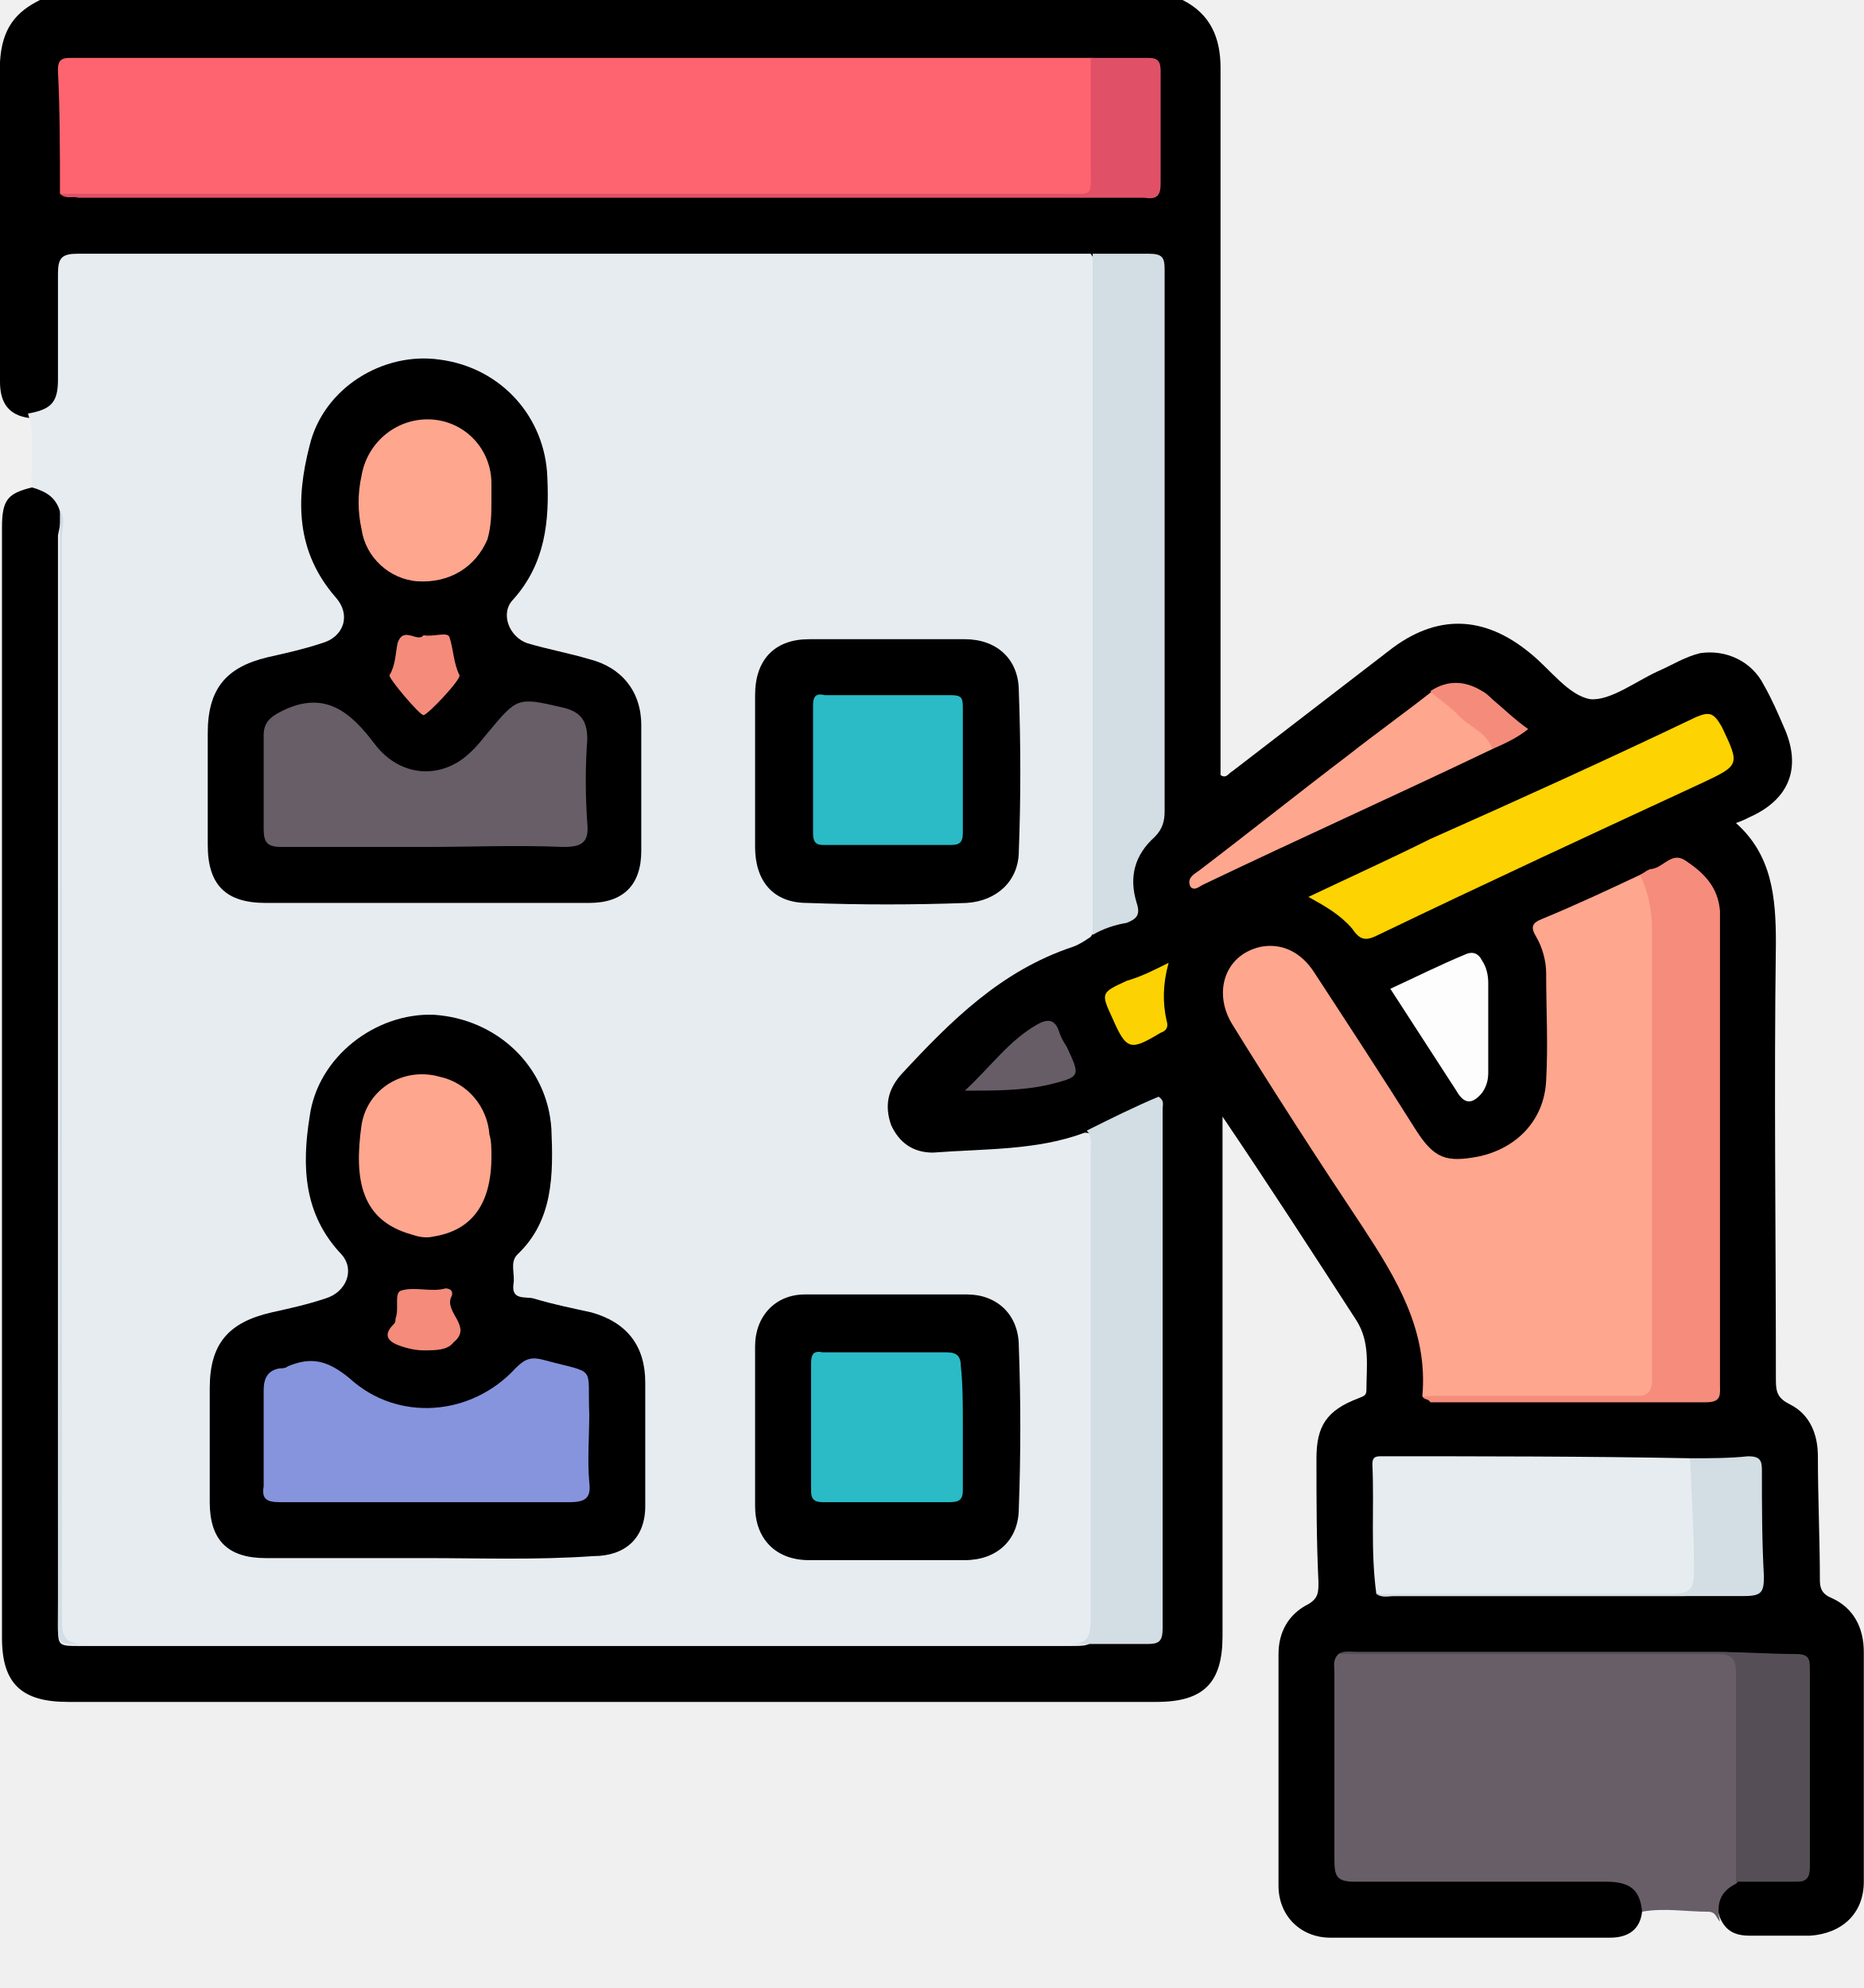
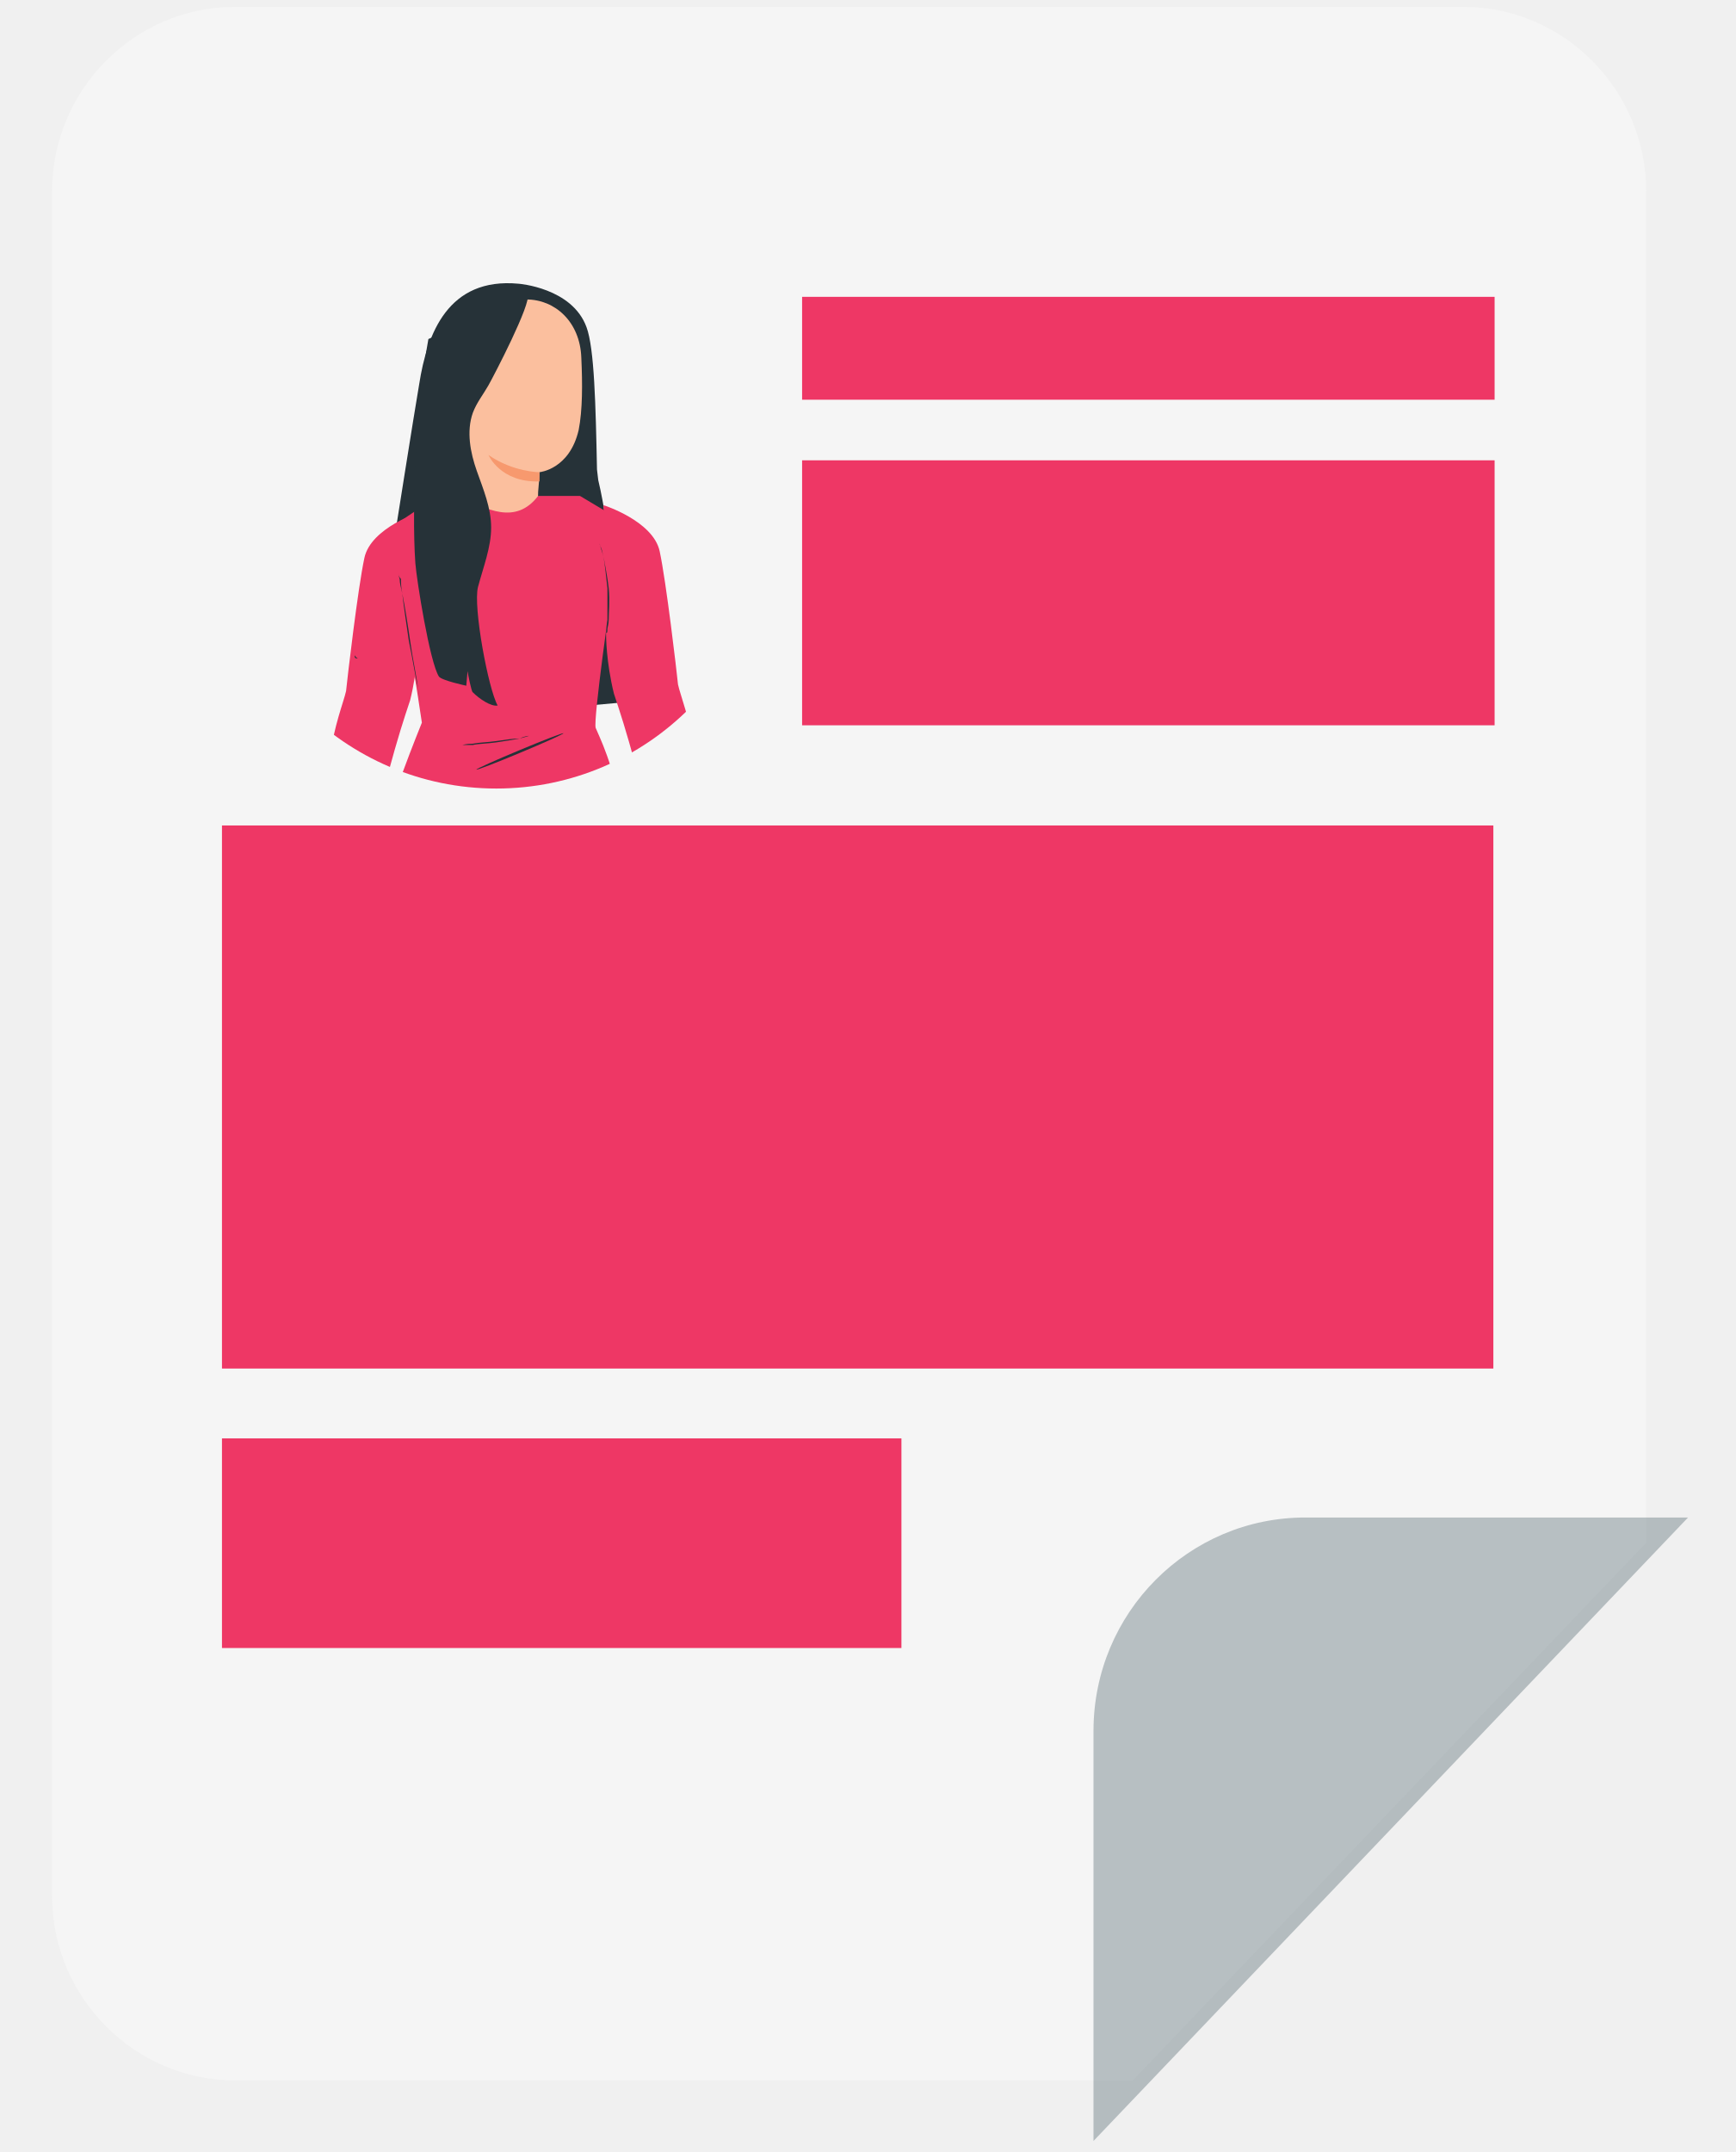
- <svg xmlns="http://www.w3.org/2000/svg" width="30" height="32" viewBox="0 0 30 32" fill="none">
-   <path d="M26.431 30.772C26.399 31.061 26.206 31.19 25.916 31.19C24.405 31.19 22.926 31.19 21.415 31.19C20.933 31.19 20.579 30.836 20.579 30.354C20.579 29.1 20.579 27.846 20.579 26.624C20.579 26.27 20.74 25.981 21.061 25.82C21.222 25.724 21.222 25.627 21.222 25.466C21.19 24.791 21.19 24.148 21.19 23.473C21.19 22.958 21.351 22.701 21.865 22.508C21.929 22.476 21.994 22.476 21.994 22.379C21.994 21.994 22.058 21.608 21.833 21.254C21.125 20.161 20.418 19.067 19.678 17.974C19.678 18.071 19.678 18.199 19.678 18.296C19.678 20.965 19.678 23.666 19.678 26.334C19.678 27.074 19.389 27.395 18.617 27.395C12.765 27.395 6.945 27.395 1.093 27.395C0.354 27.395 0.032 27.106 0.032 26.367C0.032 20.418 0.032 14.47 0.032 8.489C0.032 8.039 0.129 7.942 0.514 7.846C0.804 7.846 0.932 7.942 1.029 8.296C1.029 14.116 1.029 19.936 1.029 25.756C1.029 26.463 0.997 26.431 1.704 26.431C6.881 26.431 12.058 26.431 17.235 26.431C17.588 26.431 17.974 26.399 18.328 26.431C18.521 26.431 18.617 26.334 18.617 26.142C18.617 26.109 18.617 26.077 18.617 26.045C18.617 23.441 18.617 20.804 18.617 18.199C18.617 17.878 18.585 17.846 18.264 17.974C18.039 18.071 17.814 18.167 17.588 18.264C17.235 18.424 16.849 18.489 16.463 18.521C15.981 18.553 15.53 18.617 15.048 18.617C14.694 18.617 14.437 18.457 14.309 18.135C14.148 17.814 14.212 17.492 14.47 17.235C14.823 16.849 15.177 16.495 15.563 16.109C16.045 15.595 16.752 15.402 17.363 15.08C17.46 15.048 17.524 15.016 17.621 14.984C17.685 14.952 17.749 14.92 17.814 14.887C18.103 14.791 18.232 14.598 18.167 14.277C18.135 13.955 18.232 13.698 18.424 13.473C18.585 13.312 18.617 13.119 18.617 12.894C18.617 10.129 18.617 7.363 18.617 4.598C18.617 4.244 18.585 4.212 18.232 4.212C18.006 4.212 17.749 4.212 17.524 4.212C17.395 4.212 17.267 4.212 17.17 4.212C11.961 4.212 6.785 4.212 1.576 4.212C0.997 4.212 1.029 4.212 0.997 4.791C0.997 5.273 1.029 5.723 0.997 6.206C0.965 6.592 0.772 6.785 0.418 6.72C0.096 6.656 0 6.431 0 6.141C0 4.437 0 2.701 0 0.997C0.032 0.45 0.257 0.193 0.643 0C6.785 0 12.894 0 19.035 0C19.485 0.225 19.646 0.611 19.646 1.093C19.646 4.823 19.646 8.553 19.646 12.251C19.646 12.347 19.646 12.412 19.646 12.476C19.743 12.54 19.775 12.444 19.839 12.412C20.675 11.768 21.511 11.125 22.347 10.482C23.119 9.871 23.891 9.904 24.63 10.514C24.952 10.772 25.241 11.19 25.595 11.254C25.916 11.286 26.334 10.965 26.688 10.804C26.913 10.707 27.106 10.579 27.363 10.514C27.781 10.45 28.199 10.643 28.392 11.029C28.521 11.254 28.617 11.479 28.714 11.704C29.003 12.347 28.81 12.862 28.167 13.151C28.103 13.183 28.039 13.215 27.942 13.248C28.521 13.762 28.585 14.437 28.585 15.177C28.553 17.524 28.585 19.871 28.585 22.219C28.585 22.412 28.617 22.508 28.81 22.605C29.132 22.765 29.261 23.087 29.261 23.441C29.261 24.116 29.293 24.791 29.293 25.434C29.293 25.563 29.325 25.659 29.485 25.724C29.839 25.884 30 26.206 30 26.592C30 27.814 30 29.035 30 30.289C30 30.804 29.646 31.125 29.132 31.158C28.81 31.158 28.489 31.158 28.167 31.158C27.942 31.158 27.781 31.093 27.685 30.868C27.556 30.482 27.621 30.354 28.006 30.193C28.232 30.161 28.457 30.161 28.682 30.161C28.907 30.161 29.003 30.064 29.003 29.871C29.003 28.907 29.003 27.974 29.003 27.01C29.003 26.752 28.875 26.72 28.649 26.72C27.235 26.624 25.82 26.656 24.437 26.656C23.633 26.656 22.83 26.656 22.026 26.656C21.897 26.656 21.768 26.624 21.64 26.752C21.576 26.849 21.576 26.945 21.576 27.074C21.576 27.974 21.576 28.875 21.576 29.775C21.576 30.129 21.608 30.161 21.994 30.161C23.215 30.161 24.437 30.161 25.659 30.161C25.82 30.161 26.013 30.161 26.174 30.225C26.399 30.354 26.495 30.515 26.431 30.772Z" fill="black" />
-   <path d="M0.965 8.232C0.9 8.006 0.74 7.91 0.515 7.846C0.482 7.46 0.579 7.042 0.45 6.656C0.836 6.592 0.933 6.463 0.933 6.109C0.933 5.531 0.933 4.984 0.933 4.405C0.933 4.148 0.997 4.084 1.254 4.084C2.605 4.084 3.955 4.084 5.306 4.084C9.293 4.084 13.248 4.084 17.235 4.084C17.331 4.084 17.46 4.084 17.556 4.084C17.653 4.212 17.653 4.341 17.653 4.502C17.653 7.878 17.653 11.286 17.653 14.662C17.653 14.791 17.653 14.952 17.556 15.08C17.46 15.145 17.363 15.209 17.267 15.241C16.109 15.627 15.306 16.431 14.502 17.299C14.277 17.556 14.244 17.814 14.341 18.103C14.47 18.392 14.695 18.553 15.016 18.553C15.852 18.489 16.688 18.521 17.46 18.232C17.621 18.232 17.588 18.36 17.621 18.457C17.653 18.585 17.621 18.714 17.621 18.81C17.621 21.158 17.621 23.505 17.621 25.884C17.621 25.949 17.621 26.013 17.621 26.077C17.621 26.495 17.588 26.495 17.203 26.495C11.897 26.495 6.592 26.495 1.286 26.495C0.933 26.495 0.933 26.495 0.933 26.142C0.933 20.289 0.933 14.437 0.933 8.617C0.965 8.457 0.997 8.328 0.965 8.232Z" fill="#E7ECF1" />
-   <path d="M26.431 30.772C26.399 30.418 26.238 30.289 25.852 30.289C24.502 30.289 23.151 30.289 21.801 30.289C21.511 30.289 21.479 30.193 21.479 29.936C21.479 28.939 21.479 27.91 21.479 26.913C21.479 26.817 21.447 26.72 21.544 26.624C21.64 26.592 21.736 26.592 21.801 26.592C23.762 26.592 25.691 26.592 27.653 26.592C28.006 26.592 28.039 26.624 28.039 26.977C28.039 27.974 28.039 28.971 28.039 29.968C28.039 30.096 28.039 30.225 27.942 30.322C27.685 30.45 27.621 30.643 27.685 30.933C27.621 30.868 27.621 30.772 27.492 30.772C27.138 30.772 26.785 30.707 26.431 30.772Z" fill="#685E68" />
-   <path d="M0.965 3.119C0.965 2.444 0.965 1.768 0.932 1.125C0.932 0.965 0.997 0.932 1.125 0.932C1.158 0.932 1.19 0.932 1.222 0.932C6.624 0.932 11.994 0.932 17.395 0.932C17.46 0.932 17.524 0.932 17.588 0.932C17.685 1.029 17.685 1.158 17.685 1.286C17.685 1.768 17.685 2.283 17.685 2.765C17.685 3.119 17.653 3.151 17.299 3.151C11.961 3.151 6.592 3.151 1.254 3.151C1.158 3.151 1.061 3.151 0.965 3.119Z" fill="#FD646F" />
-   <path d="M22.894 22.476C22.99 21.415 22.476 20.579 21.929 19.743C21.222 18.682 20.515 17.588 19.839 16.495C19.518 15.981 19.711 15.37 20.289 15.241C20.611 15.177 20.933 15.306 21.158 15.659C21.704 16.495 22.251 17.331 22.797 18.199C23.087 18.649 23.28 18.714 23.794 18.617C24.405 18.489 24.855 18.039 24.887 17.395C24.92 16.817 24.887 16.238 24.887 15.659C24.887 15.466 24.823 15.241 24.727 15.08C24.63 14.92 24.662 14.855 24.823 14.791C25.37 14.566 25.916 14.309 26.463 14.052C26.592 14.116 26.624 14.244 26.656 14.373C26.72 14.63 26.752 14.887 26.752 15.113C26.752 17.395 26.752 19.678 26.752 21.961C26.752 22.058 26.752 22.154 26.752 22.251C26.72 22.379 26.688 22.476 26.527 22.476C25.37 22.476 24.18 22.476 23.023 22.476C22.926 22.508 22.926 22.476 22.894 22.476Z" fill="#FEA68E" />
-   <path d="M0.965 8.232C1.061 8.328 0.997 8.489 0.997 8.617C0.997 14.437 0.997 20.257 0.997 26.077C0.997 26.367 1.061 26.463 1.383 26.463C6.656 26.463 11.929 26.463 17.203 26.463C17.492 26.463 17.556 26.367 17.556 26.077C17.556 23.569 17.556 21.061 17.556 18.553C17.556 18.424 17.588 18.296 17.492 18.199C17.878 18.006 18.264 17.814 18.649 17.653C18.746 17.717 18.714 17.781 18.714 17.846C18.714 20.643 18.714 23.441 18.714 26.206C18.714 26.431 18.649 26.463 18.457 26.463C12.701 26.463 6.978 26.463 1.222 26.463C1.029 26.463 0.932 26.463 0.932 26.206C0.965 20.225 0.965 14.244 0.965 8.232Z" fill="#D2DDE4" />
-   <path d="M17.588 15.048C17.588 11.383 17.588 7.749 17.588 4.084C17.878 4.084 18.199 4.084 18.489 4.084C18.714 4.084 18.746 4.148 18.746 4.341C18.746 6.238 18.746 8.167 18.746 10.064C18.746 11.061 18.746 12.058 18.746 13.055C18.746 13.215 18.714 13.344 18.585 13.473C18.264 13.762 18.167 14.116 18.296 14.534C18.36 14.727 18.296 14.791 18.135 14.855C17.942 14.887 17.749 14.952 17.588 15.048Z" fill="#D2DDE4" />
-   <path d="M22.154 25.659C22.058 24.952 22.122 24.276 22.09 23.569C22.09 23.473 22.122 23.441 22.219 23.441C23.891 23.441 25.53 23.441 27.203 23.473C27.331 23.633 27.299 23.794 27.331 23.955C27.395 24.437 27.363 24.92 27.363 25.402C27.363 25.563 27.299 25.691 27.106 25.691C25.498 25.691 23.891 25.691 22.251 25.691C22.219 25.659 22.186 25.659 22.154 25.659Z" fill="#E7ECF1" />
-   <path d="M22.894 22.476C24.019 22.476 25.177 22.476 26.302 22.476C26.527 22.476 26.592 22.412 26.592 22.186C26.592 19.775 26.592 17.363 26.592 14.952C26.592 14.662 26.527 14.341 26.399 14.084C26.463 14.052 26.527 13.987 26.592 13.987C26.785 13.955 26.913 13.698 27.138 13.858C27.428 14.052 27.653 14.277 27.685 14.662C27.685 14.727 27.685 14.791 27.685 14.855C27.685 17.331 27.685 19.807 27.685 22.283C27.685 22.444 27.717 22.572 27.46 22.572C25.981 22.572 24.502 22.572 23.023 22.572C22.99 22.508 22.926 22.54 22.894 22.476Z" fill="#F68C7C" />
-   <path d="M21.061 14.437C21.736 14.116 22.379 13.826 23.022 13.505C24.469 12.862 25.884 12.219 27.299 11.543C27.524 11.447 27.588 11.479 27.717 11.704C28.006 12.315 28.006 12.315 27.395 12.604C25.659 13.408 23.923 14.212 22.186 15.048C21.994 15.145 21.897 15.145 21.768 14.952C21.576 14.727 21.35 14.598 21.061 14.437Z" fill="#FDD302" />
-   <path d="M27.942 30.289C27.942 29.164 27.942 28.071 27.942 26.945C27.942 26.688 27.878 26.624 27.621 26.624C25.595 26.624 23.569 26.624 21.544 26.624C21.64 26.559 21.768 26.592 21.865 26.592C23.794 26.592 25.724 26.592 27.685 26.592C28.103 26.592 28.489 26.624 28.907 26.624C29.1 26.624 29.132 26.688 29.132 26.849C29.132 27.91 29.132 29.003 29.132 30.064C29.132 30.225 29.068 30.289 28.939 30.289C28.585 30.289 28.264 30.289 27.942 30.289Z" fill="#554E56" />
-   <path d="M24.019 12.058C22.476 12.797 20.9 13.505 19.357 14.244C19.293 14.277 19.228 14.341 19.164 14.277C19.1 14.148 19.196 14.084 19.293 14.019C20.096 13.408 20.9 12.765 21.704 12.154C22.154 11.801 22.605 11.479 23.055 11.125C23.441 11.286 23.73 11.608 24.019 11.865C24.084 11.929 24.084 11.994 24.019 12.058Z" fill="#FEA68E" />
-   <path d="M0.965 3.119C6.334 3.119 11.736 3.119 17.106 3.119C17.62 3.119 17.556 3.183 17.556 2.637C17.556 2.058 17.556 1.511 17.556 0.932C17.878 0.932 18.199 0.932 18.489 0.932C18.649 0.932 18.682 0.997 18.682 1.158C18.682 1.768 18.682 2.347 18.682 2.958C18.682 3.151 18.617 3.215 18.424 3.183C18.039 3.183 17.62 3.183 17.235 3.183C11.897 3.183 6.592 3.183 1.254 3.183C1.19 3.151 1.061 3.215 0.965 3.119Z" fill="#E05168" />
-   <path d="M22.154 25.659C23.73 25.659 25.338 25.659 26.913 25.659C27.203 25.659 27.267 25.563 27.267 25.305C27.267 24.695 27.235 24.084 27.203 23.473C27.524 23.473 27.846 23.473 28.135 23.441C28.328 23.441 28.36 23.505 28.36 23.666C28.36 24.244 28.36 24.791 28.392 25.37C28.392 25.627 28.36 25.691 28.071 25.691C26.817 25.691 25.563 25.691 24.341 25.691C23.698 25.691 23.087 25.691 22.444 25.691C22.347 25.691 22.251 25.724 22.154 25.659Z" fill="#D2DDE4" />
-   <path d="M22.379 15.916C22.797 15.723 23.183 15.53 23.569 15.37C23.698 15.306 23.794 15.338 23.858 15.466C23.923 15.563 23.955 15.691 23.955 15.82C23.955 16.302 23.955 16.785 23.955 17.267C23.955 17.395 23.923 17.492 23.858 17.588C23.698 17.781 23.569 17.781 23.441 17.556C23.087 17.01 22.733 16.463 22.379 15.916Z" fill="#FDFDFD" />
-   <path d="M15.53 17.556C15.948 17.17 16.238 16.752 16.688 16.495C16.849 16.399 16.977 16.399 17.042 16.592C17.074 16.688 17.106 16.752 17.17 16.849C17.395 17.331 17.395 17.331 16.881 17.46C16.463 17.556 16.013 17.556 15.53 17.556Z" fill="#675D67" />
-   <path d="M18.81 15.498C18.714 15.852 18.714 16.142 18.778 16.431C18.81 16.527 18.778 16.592 18.682 16.624C18.199 16.913 18.135 16.913 17.91 16.399C17.717 15.981 17.717 15.981 18.135 15.788C18.36 15.723 18.553 15.627 18.81 15.498Z" fill="#FCD202" />
-   <path d="M24.019 12.058C23.923 11.768 23.633 11.704 23.441 11.479C23.312 11.351 23.151 11.254 23.023 11.125C23.312 10.932 23.601 10.965 23.858 11.125C23.923 11.158 23.987 11.222 24.019 11.254C24.212 11.415 24.373 11.576 24.598 11.736C24.437 11.865 24.244 11.961 24.019 12.058Z" fill="#F58C7B" />
-   <path d="M6.849 14.534C5.981 14.534 5.113 14.534 4.277 14.534C3.634 14.534 3.344 14.244 3.344 13.601C3.344 12.99 3.344 12.412 3.344 11.801C3.344 11.093 3.634 10.739 4.309 10.579C4.598 10.514 4.888 10.45 5.177 10.354C5.531 10.257 5.659 9.904 5.402 9.614C4.759 8.875 4.759 8.039 4.984 7.17C5.209 6.238 6.174 5.659 7.074 5.788C8.071 5.916 8.778 6.72 8.81 7.685C8.843 8.392 8.778 9.068 8.264 9.646C8.039 9.871 8.199 10.257 8.489 10.354C8.81 10.45 9.164 10.514 9.486 10.611C10 10.739 10.322 11.125 10.322 11.672C10.322 12.347 10.322 13.023 10.322 13.698C10.322 14.244 10.032 14.534 9.486 14.534C8.617 14.534 7.749 14.534 6.849 14.534Z" fill="black" />
-   <path d="M6.849 25.08C5.981 25.08 5.113 25.08 4.277 25.08C3.666 25.08 3.376 24.791 3.376 24.18C3.376 23.569 3.376 22.958 3.376 22.347C3.376 21.64 3.666 21.286 4.373 21.125C4.662 21.061 4.952 20.997 5.241 20.9C5.563 20.804 5.723 20.45 5.498 20.193C4.887 19.55 4.855 18.778 4.984 17.974C5.113 17.01 6.045 16.302 6.978 16.334C8.006 16.399 8.81 17.17 8.875 18.167C8.907 18.907 8.907 19.646 8.328 20.193C8.199 20.322 8.296 20.515 8.264 20.675C8.232 20.933 8.457 20.868 8.585 20.9C8.907 20.997 9.228 21.061 9.518 21.125C10.097 21.286 10.386 21.672 10.386 22.251C10.386 22.926 10.386 23.601 10.386 24.244C10.386 24.759 10.064 25.048 9.55 25.048C8.617 25.113 7.749 25.08 6.849 25.08Z" fill="black" />
-   <path d="M12.154 12.412C12.154 11.994 12.154 11.608 12.154 11.19C12.154 10.611 12.476 10.289 13.023 10.289C13.858 10.289 14.694 10.289 15.53 10.289C16.045 10.289 16.399 10.611 16.399 11.125C16.431 11.994 16.431 12.862 16.399 13.698C16.399 14.18 16.045 14.502 15.563 14.534C14.694 14.566 13.858 14.566 12.99 14.534C12.444 14.534 12.154 14.18 12.154 13.633C12.154 13.215 12.154 12.797 12.154 12.412Z" fill="black" />
-   <path d="M12.154 22.926C12.154 22.508 12.154 22.09 12.154 21.672C12.154 21.19 12.476 20.836 12.958 20.836C13.826 20.836 14.694 20.836 15.563 20.836C16.045 20.836 16.399 21.158 16.399 21.672C16.431 22.54 16.431 23.408 16.399 24.276C16.399 24.791 16.045 25.113 15.53 25.113C14.694 25.113 13.858 25.113 13.023 25.113C12.476 25.113 12.154 24.759 12.154 24.244C12.154 23.794 12.154 23.376 12.154 22.926Z" fill="black" />
-   <path d="M6.849 13.633C6.077 13.633 5.305 13.633 4.534 13.633C4.309 13.633 4.244 13.569 4.244 13.344C4.244 12.83 4.244 12.315 4.244 11.833C4.244 11.64 4.341 11.543 4.534 11.447C5.241 11.093 5.659 11.479 6.045 11.994C6.399 12.444 6.945 12.54 7.396 12.251C7.588 12.122 7.717 11.961 7.846 11.801C8.328 11.222 8.328 11.222 9.035 11.383C9.325 11.447 9.453 11.576 9.453 11.897C9.421 12.347 9.421 12.797 9.453 13.248C9.486 13.569 9.357 13.633 9.068 13.633C8.296 13.601 7.588 13.633 6.849 13.633Z" fill="#675E67" />
-   <path d="M7.91 8.039C7.91 8.264 7.91 8.457 7.846 8.682C7.653 9.132 7.235 9.389 6.72 9.357C6.27 9.325 5.884 8.971 5.82 8.521C5.756 8.232 5.756 7.942 5.82 7.653C5.916 7.106 6.399 6.72 6.945 6.752C7.492 6.785 7.91 7.235 7.91 7.781C7.91 7.814 7.91 7.942 7.91 8.039Z" fill="#FEA68E" />
-   <path d="M6.817 10.225C6.978 10.257 7.203 10.161 7.235 10.257C7.299 10.45 7.299 10.675 7.396 10.868C7.428 10.932 6.881 11.511 6.817 11.511C6.752 11.511 6.238 10.9 6.27 10.868C6.367 10.707 6.367 10.514 6.399 10.354C6.495 10.064 6.72 10.354 6.817 10.225Z" fill="#F58C7B" />
-   <path d="M6.817 24.18C6.045 24.18 5.273 24.18 4.502 24.18C4.276 24.18 4.212 24.116 4.244 23.923C4.244 23.408 4.244 22.894 4.244 22.379C4.244 22.186 4.309 22.058 4.502 22.026C4.534 22.026 4.598 22.026 4.63 21.994C5.016 21.833 5.273 21.897 5.627 22.186C6.399 22.894 7.588 22.797 8.296 22.026C8.457 21.865 8.553 21.833 8.778 21.897C9.614 22.122 9.453 21.961 9.485 22.765C9.485 23.119 9.453 23.505 9.485 23.858C9.518 24.116 9.421 24.18 9.164 24.18C8.36 24.18 7.588 24.18 6.817 24.18Z" fill="#8694DD" />
-   <path d="M7.91 18.617C7.91 19.389 7.588 19.807 6.977 19.904C6.849 19.936 6.72 19.904 6.624 19.871C5.82 19.646 5.691 19.003 5.82 18.103C5.916 17.524 6.495 17.17 7.074 17.331C7.524 17.428 7.846 17.814 7.878 18.264C7.91 18.36 7.91 18.489 7.91 18.617Z" fill="#FEA68E" />
-   <path d="M6.817 21.736C6.688 21.736 6.56 21.704 6.463 21.672C6.27 21.608 6.142 21.511 6.334 21.318C6.367 21.286 6.367 21.254 6.367 21.222C6.431 21.061 6.334 20.804 6.463 20.772C6.688 20.707 6.945 20.804 7.17 20.739C7.267 20.739 7.299 20.804 7.267 20.868C7.138 21.125 7.621 21.351 7.299 21.608C7.203 21.736 7.01 21.736 6.817 21.736Z" fill="#F48B7B" />
-   <path d="M14.277 11.19C14.63 11.19 14.952 11.19 15.305 11.19C15.466 11.19 15.498 11.222 15.498 11.383C15.498 12.058 15.498 12.733 15.498 13.408C15.498 13.569 15.434 13.601 15.305 13.601C14.63 13.601 13.923 13.601 13.248 13.601C13.119 13.601 13.087 13.537 13.087 13.408C13.087 12.733 13.087 12.026 13.087 11.351C13.087 11.19 13.151 11.158 13.28 11.19C13.601 11.19 13.923 11.19 14.277 11.19Z" fill="#2ABBC7" />
-   <path d="M15.498 22.958C15.498 23.312 15.498 23.633 15.498 23.987C15.498 24.148 15.434 24.18 15.273 24.18C14.598 24.18 13.923 24.18 13.248 24.18C13.087 24.18 13.055 24.116 13.055 23.987C13.055 23.312 13.055 22.637 13.055 21.961C13.055 21.801 13.087 21.736 13.248 21.768C13.923 21.768 14.598 21.768 15.241 21.768C15.402 21.768 15.466 21.833 15.466 21.994C15.498 22.283 15.498 22.637 15.498 22.958Z" fill="#2ABBC7" />
+ <svg xmlns="http://www.w3.org/2000/svg" width="25" height="31" viewBox="0 0 25 31" fill="none">
+   <path d="M23.717 2.757V22.221L16.319 29.968H3.386C1.936 29.968 0.75 28.771 0.75 27.309V2.757C0.75 1.295 1.936 0.099 3.386 0.099H21.082C22.531 0.099 23.717 1.295 23.717 2.757Z" fill="#F5F5F5" />
+   <path opacity="0.35" d="M15.754 30.841V24.936C15.754 23.227 17.128 21.86 18.804 21.86H24.32L15.754 30.841Z" fill="#455B64" />
+   <path d="M21.533 4.276H11.556V5.758H21.533V4.276Z" fill="#EE3765" />
+   <path d="M21.533 6.631H11.556V10.448H21.533V6.631Z" fill="#EE3765" />
+   <path d="M21.515 11.891H3.198V19.714H21.515V11.891Z" fill="#EE3765" />
+   <path d="M12.987 20.72H3.198V23.74H12.987V20.72Z" fill="#EE3765" />
+   <mask id="mask0_46_29602" style="mask-type:luminance" maskUnits="userSpaceOnUse" x="3" y="3" width="9" height="9">
+     <path d="M7.151 11.359C9.334 11.359 11.104 9.574 11.104 7.372C11.104 5.169 9.334 3.384 7.151 3.384C4.968 3.384 3.198 5.169 3.198 7.372C3.198 9.574 4.968 11.359 7.151 11.359Z" fill="white" />
+   </mask>
+   <g mask="url(#mask0_46_29602)">
+     <path d="M6.003 7.599L5.683 7.751C5.683 7.751 5.965 5.966 6.04 5.53C6.153 4.808 6.455 3.992 7.471 4.087C7.471 4.087 8.243 4.144 8.45 4.713C8.563 5.017 8.582 5.833 8.601 6.764L8.619 6.916C8.714 7.315 8.732 7.599 8.845 7.998C8.996 8.511 8.996 9.517 8.902 10.125L8.055 10.201L6.003 7.599Z" fill="#263238" />
+     <path d="M7.584 4.314L7.528 4.238L6.812 4.523C6.718 4.523 6.624 4.618 6.624 4.713L6.605 7.03C6.605 7.182 6.624 7.334 6.718 7.447L6.812 7.58C7.038 7.884 7.509 7.865 7.678 7.542C7.716 7.523 7.716 7.504 7.716 7.485C7.716 7.466 7.735 7.447 7.735 7.428C7.753 7.239 7.753 7.087 7.753 7.087C7.772 6.878 7.772 6.802 7.772 6.802C7.772 6.802 8.205 6.764 8.337 6.194C8.393 5.909 8.393 5.53 8.375 5.15C8.356 4.637 7.998 4.314 7.584 4.314Z" fill="#FBBF9E" />
+     <path d="M7.772 6.802C7.772 6.802 7.396 6.802 7.038 6.555C7.038 6.555 7.208 6.954 7.772 6.935V6.802Z" fill="#F7996E" />
+     <path d="M6.624 5.701C6.624 5.701 7.019 5.833 7.245 4.846C7.32 4.504 7.641 4.238 7.641 4.238L7.528 4.2C7.528 4.2 6.737 4.409 6.737 4.428C6.718 4.447 6.53 4.827 6.53 4.827L6.624 5.701Z" fill="#263238" />
+     <path d="M6.078 10.41C6.078 10.41 5.513 11.796 5.457 12.252C5.4 12.707 5.325 13.619 5.325 13.619L8.939 13.714C8.939 13.714 9.109 13.011 8.939 11.701C8.864 11.055 8.619 10.581 8.582 10.486C8.544 10.372 8.808 8.53 8.808 8.53L8.77 7.391L8.356 7.144H7.753C7.433 7.561 7.019 7.353 6.586 7.125C6.417 7.03 5.777 7.504 5.777 7.504C5.777 7.504 5.777 8.492 5.871 9.137C5.984 9.764 6.078 10.41 6.078 10.41Z" fill="#EE3765" />
+     <path d="M6.059 7.372C6.059 7.372 5.344 7.599 5.25 8.036C5.156 8.473 5.005 9.764 4.986 9.954C4.948 10.125 4.817 10.429 4.741 10.96C4.647 11.587 4.553 12.422 4.553 12.422L5.118 12.46C5.118 12.46 5.419 11.72 5.589 11.15C5.739 10.6 5.814 10.372 5.909 10.087C6.022 9.631 6.022 9.251 6.022 9.251L6.059 7.372Z" fill="#EE3765" />
+     <path d="M8.695 7.277C8.695 7.277 9.41 7.504 9.504 7.941C9.598 8.378 9.749 9.669 9.768 9.859C9.805 10.03 9.937 10.334 10.012 10.865C10.107 11.492 10.201 12.328 10.201 12.328L9.636 12.366C9.636 12.366 9.335 11.625 9.165 11.055C9.015 10.505 8.939 10.277 8.845 9.992C8.732 9.536 8.732 9.156 8.732 9.156L8.695 7.277Z" fill="#EE3765" />
+     <path d="M5.118 9.441C5.118 9.46 5.137 9.479 5.155 9.479C5.118 9.498 5.099 9.46 5.118 9.441Z" fill="#263238" />
+     <path d="M6.887 8.454C6.963 8.169 7.076 7.884 7.076 7.599C7.076 7.315 6.963 7.049 6.869 6.783C6.775 6.517 6.718 6.213 6.812 5.947C6.869 5.796 6.963 5.682 7.038 5.549C7.113 5.416 7.659 4.371 7.603 4.238L6.172 4.884C6.003 5.796 5.927 7.296 5.984 8.112C6.003 8.359 6.191 9.536 6.323 9.745C6.36 9.802 6.718 9.878 6.718 9.878C6.718 9.878 6.737 9.65 6.737 9.669C6.737 9.688 6.793 9.973 6.812 9.973C6.906 10.068 7.076 10.182 7.17 10.163C7.038 9.935 6.812 8.739 6.887 8.454Z" fill="#263238" />
+     <path d="M8.638 7.827C8.638 7.827 8.638 7.846 8.657 7.884C8.676 7.922 8.676 7.96 8.695 8.017C8.714 8.131 8.751 8.302 8.77 8.473C8.789 8.663 8.77 8.815 8.77 8.929C8.77 8.986 8.751 9.043 8.751 9.062C8.751 9.1 8.751 9.118 8.732 9.118C8.732 9.118 8.732 9.043 8.751 8.929C8.751 8.815 8.751 8.644 8.751 8.473C8.732 8.302 8.714 8.131 8.695 8.017C8.657 7.903 8.638 7.827 8.638 7.827Z" fill="#263238" />
+     <path d="M5.739 8.264C5.739 8.264 5.739 8.283 5.758 8.34C5.758 8.397 5.777 8.473 5.796 8.549C5.833 8.739 5.871 8.967 5.909 9.232C5.946 9.498 6.003 9.745 6.022 9.916C6.04 9.992 6.04 10.068 6.059 10.125C6.04 10.068 6.04 10.011 6.022 9.916C5.984 9.745 5.946 9.498 5.89 9.232C5.852 8.967 5.814 8.72 5.796 8.549C5.777 8.454 5.777 8.397 5.777 8.34C5.739 8.302 5.739 8.264 5.739 8.264Z" fill="#263238" />
+     <path d="M7.622 10.6C7.622 10.6 7.565 10.619 7.49 10.638C7.396 10.656 7.283 10.675 7.151 10.694C7.019 10.713 6.887 10.713 6.812 10.732C6.718 10.732 6.662 10.732 6.662 10.732C6.662 10.732 6.718 10.713 6.812 10.713C6.906 10.694 7.019 10.694 7.151 10.675C7.283 10.656 7.396 10.638 7.49 10.638C7.565 10.6 7.622 10.6 7.622 10.6Z" fill="#263238" />
+     <path d="M7.498 10.842C7.844 10.698 8.121 10.573 8.117 10.563C8.113 10.553 7.829 10.663 7.483 10.807C7.138 10.951 6.86 11.076 6.864 11.086C6.868 11.096 7.152 10.987 7.498 10.842Z" fill="#263238" />
+   </g>
</svg>
